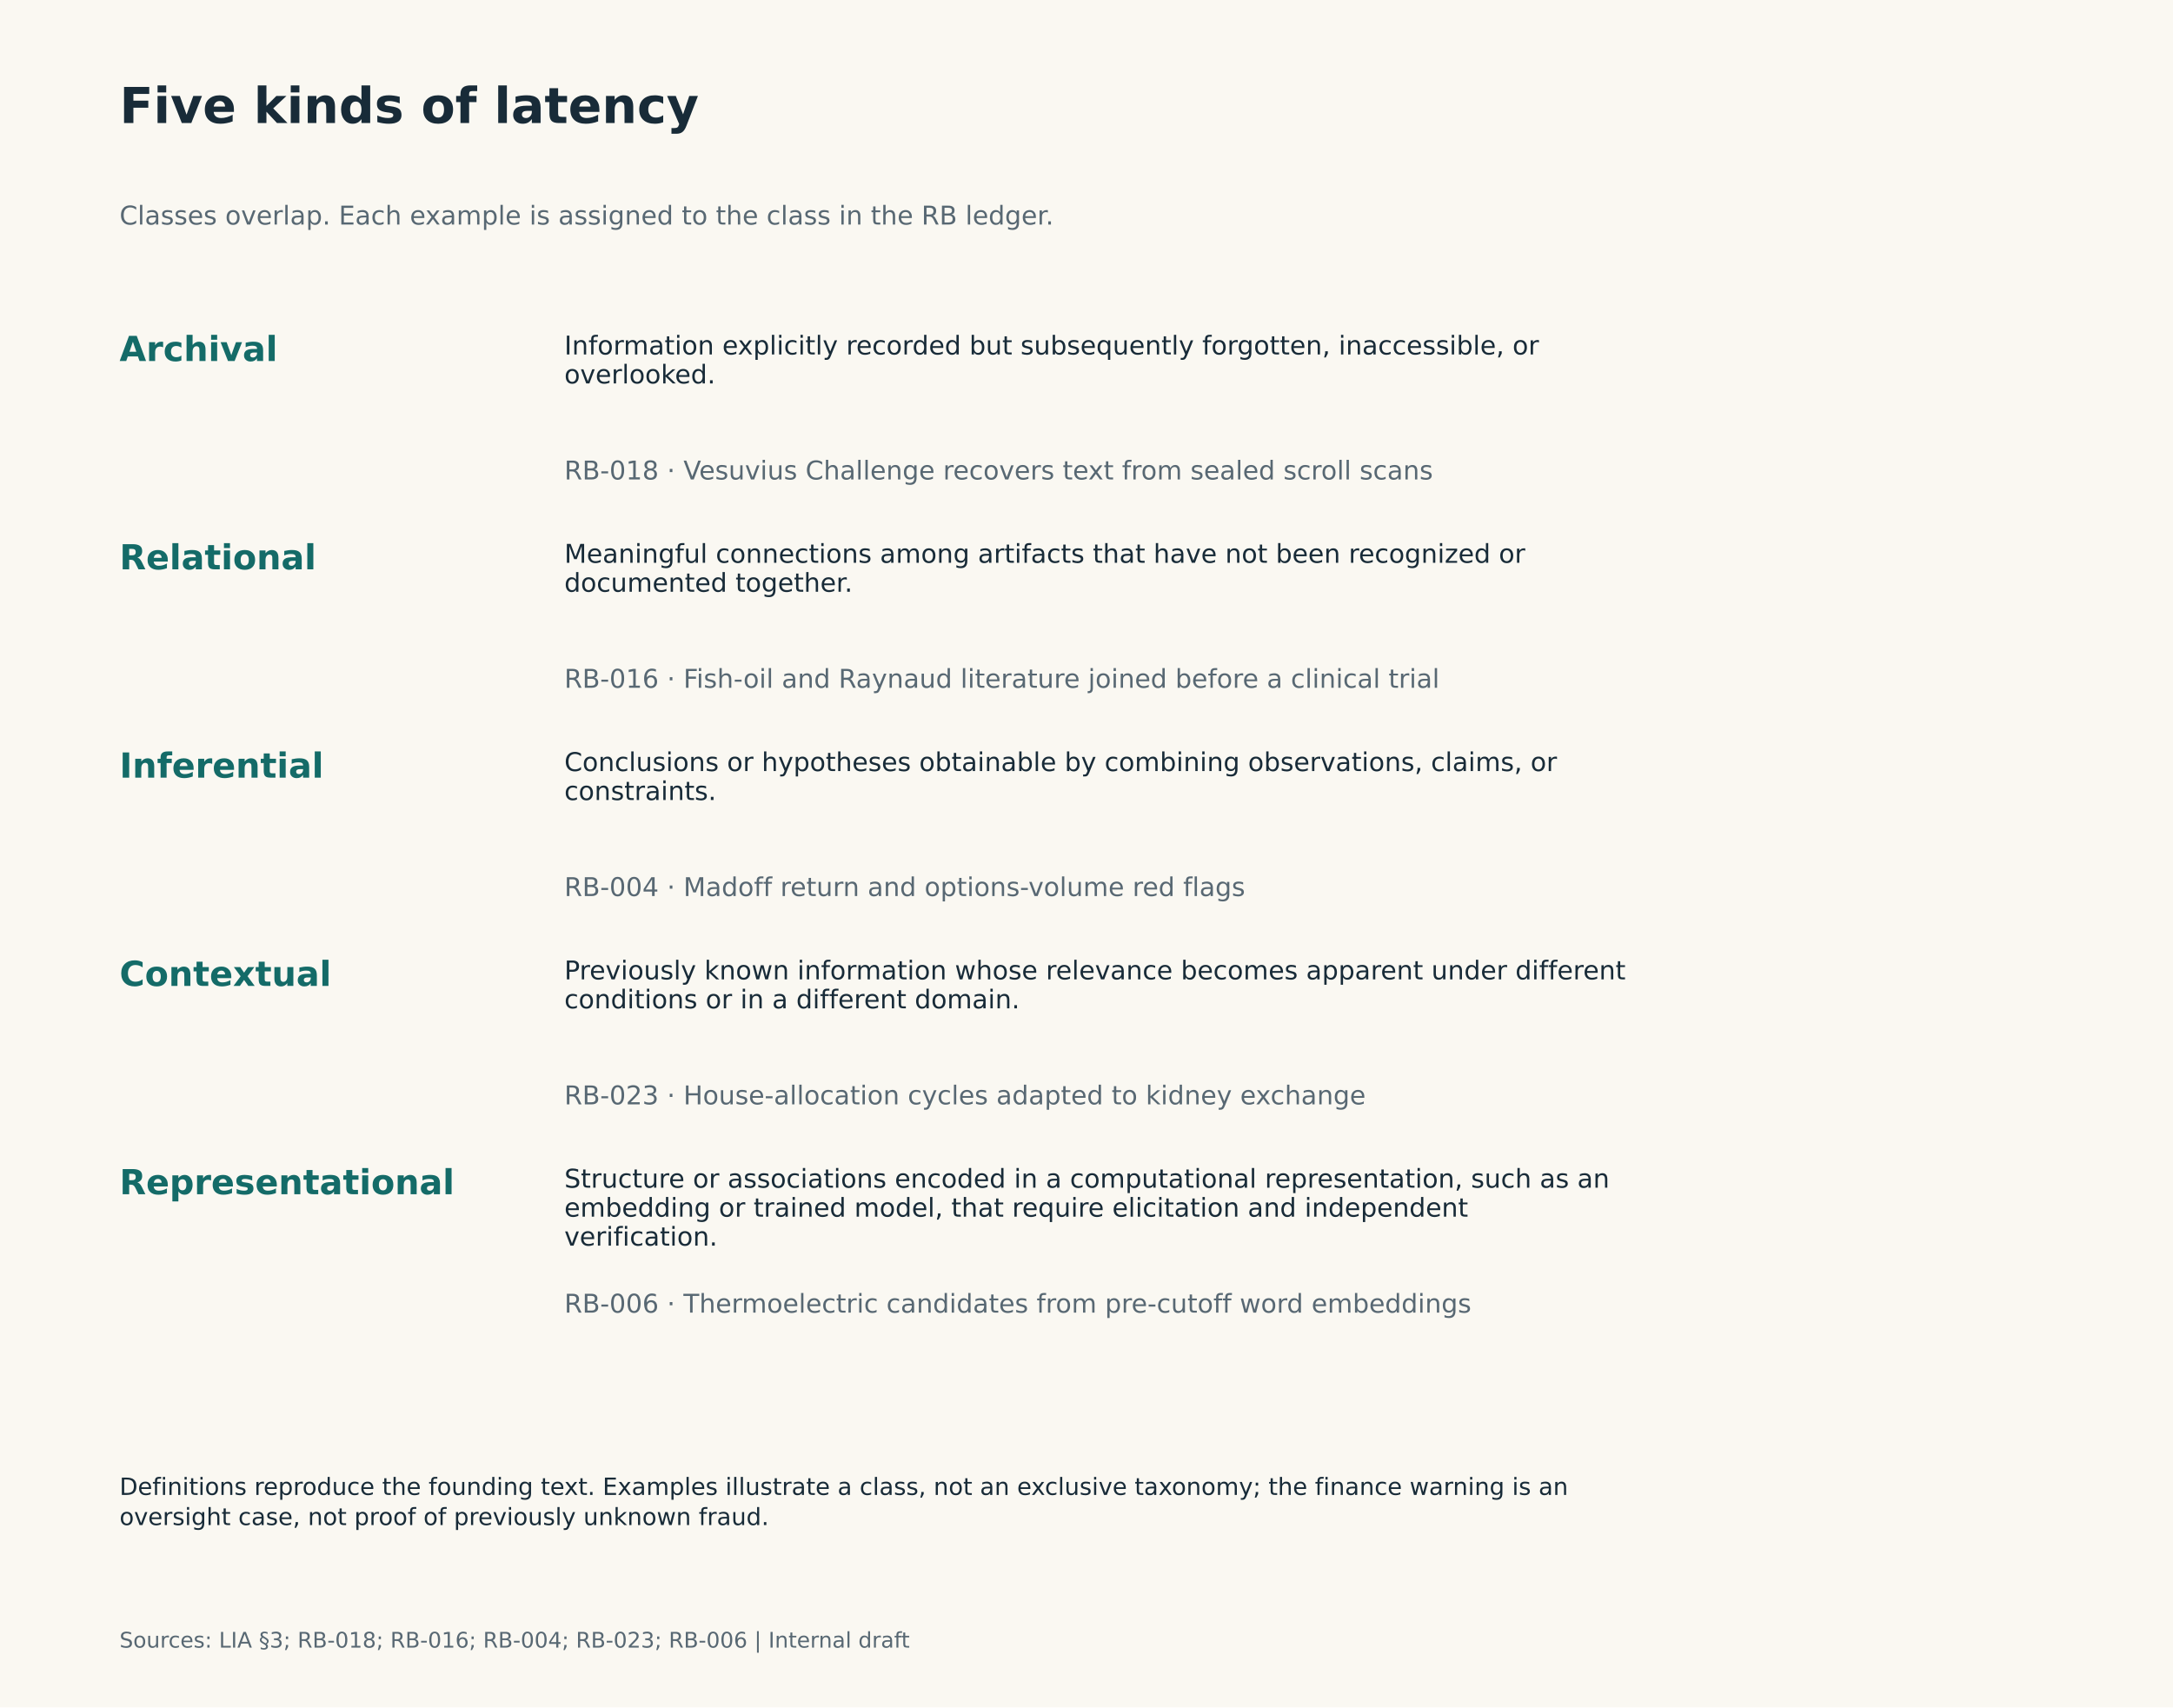
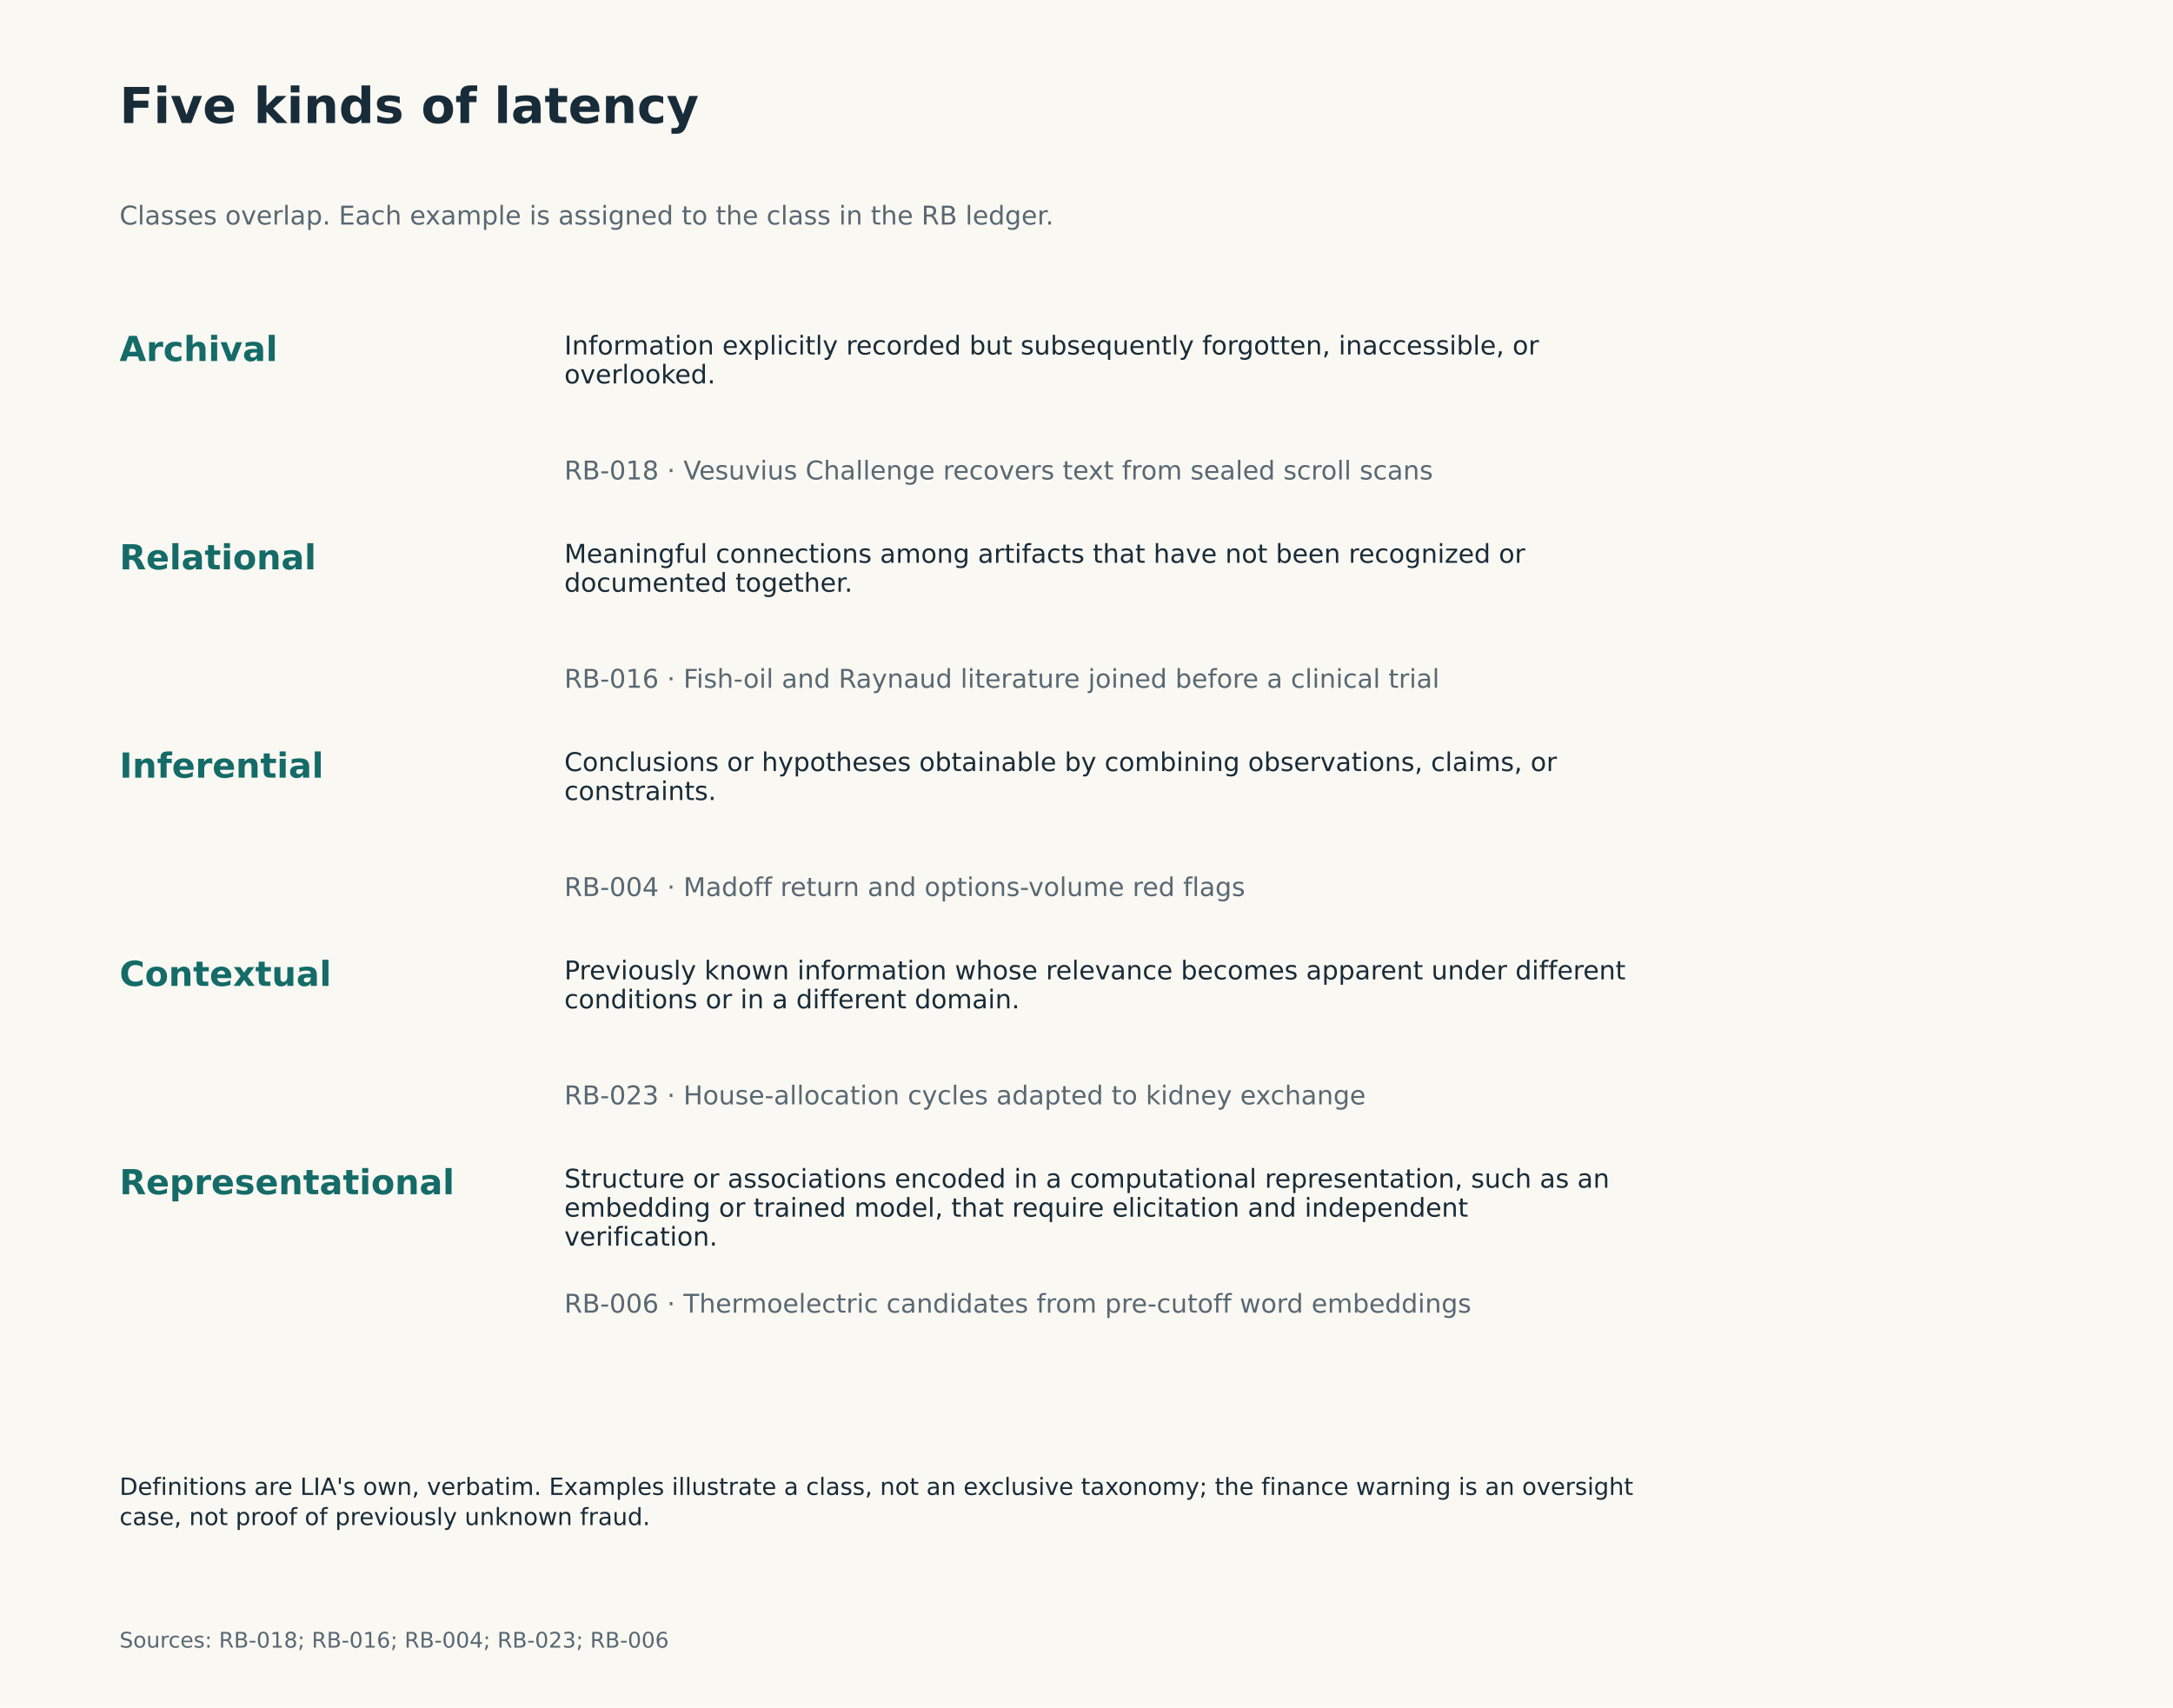
<svg xmlns="http://www.w3.org/2000/svg" width="1008pt" height="792pt" viewBox="0 0 1008 792" version="1.1">
  <defs>
    <style type="text/css">*{stroke-linejoin: round; stroke-linecap: butt}</style>
  </defs>
  <g id="figure_1">
    <g id="patch_1">
      <path d="M 0 792  L 1008 792  L 1008 0  L 0 0  z " style="fill: #faf8f2" />
    </g>
    <g id="axes_1">
      <g id="text_1">
        <text style="font-weight: 700; font-size: 16px; font-family: 'DejaVu Sans'; text-anchor: start; fill: #146b68" x="55.44" y="167.469" transform="rotate(-0 55.44 167.4687)">Archival</text>
      </g>
      <g id="text_2">
        <text style="font-size: 12px; font-family: 'DejaVu Sans'; fill: #182b38" transform="translate(261.7776 164.4293)">Information explicitly recorded but subsequently forgotten, inaccessible, or</text>
        <text style="font-size: 12px; font-family: 'DejaVu Sans'; fill: #182b38" transform="translate(261.7776 177.8667)">overlooked.</text>
      </g>
      <g id="text_3">
        <text style="font-size: 12px; font-family: 'DejaVu Sans'; text-anchor: start; fill: #586873" x="261.778" y="222.404" transform="rotate(-0 261.7776 222.4037)">RB-018 · Vesuvius Challenge recovers text from sealed scroll scans</text>
      </g>
      <g id="text_4">
        <text style="font-weight: 700; font-size: 16px; font-family: 'DejaVu Sans'; text-anchor: start; fill: #146b68" x="55.44" y="264.093" transform="rotate(-0 55.44 264.0927)">Relational</text>
      </g>
      <g id="text_5">
        <text style="font-size: 12px; font-family: 'DejaVu Sans'; fill: #182b38" transform="translate(261.7776 261.0533)">Meaningful connections among artifacts that have not been recognized or</text>
        <text style="font-size: 12px; font-family: 'DejaVu Sans'; fill: #182b38" transform="translate(261.7776 274.4907)">documented together.</text>
      </g>
      <g id="text_6">
        <text style="font-size: 12px; font-family: 'DejaVu Sans'; text-anchor: start; fill: #586873" x="261.778" y="319.028" transform="rotate(-0 261.7776 319.0277)">RB-016 · Fish-oil and Raynaud literature joined before a clinical trial</text>
      </g>
      <g id="text_7">
        <text style="font-weight: 700; font-size: 16px; font-family: 'DejaVu Sans'; text-anchor: start; fill: #146b68" x="55.44" y="360.717" transform="rotate(-0 55.44 360.7167)">Inferential</text>
      </g>
      <g id="text_8">
        <text style="font-size: 12px; font-family: 'DejaVu Sans'; fill: #182b38" transform="translate(261.7776 357.6773)">Conclusions or hypotheses obtainable by combining observations, claims, or</text>
        <text style="font-size: 12px; font-family: 'DejaVu Sans'; fill: #182b38" transform="translate(261.7776 371.1147)">constraints.</text>
      </g>
      <g id="text_9">
        <text style="font-size: 12px; font-family: 'DejaVu Sans'; text-anchor: start; fill: #586873" x="261.778" y="415.652" transform="rotate(-0 261.7776 415.6517)">RB-004 · Madoff return and options-volume red flags</text>
      </g>
      <g id="text_10">
        <text style="font-weight: 700; font-size: 16px; font-family: 'DejaVu Sans'; text-anchor: start; fill: #146b68" x="55.44" y="457.341" transform="rotate(-0 55.44 457.3407)">Contextual</text>
      </g>
      <g id="text_11">
        <text style="font-size: 12px; font-family: 'DejaVu Sans'; fill: #182b38" transform="translate(261.7776 454.3013)">Previously known information whose relevance becomes apparent under different</text>
        <text style="font-size: 12px; font-family: 'DejaVu Sans'; fill: #182b38" transform="translate(261.7776 467.7387)">conditions or in a different domain.</text>
      </g>
      <g id="text_12">
        <text style="font-size: 12px; font-family: 'DejaVu Sans'; text-anchor: start; fill: #586873" x="261.778" y="512.276" transform="rotate(-0 261.7776 512.2757)">RB-023 · House-allocation cycles adapted to kidney exchange</text>
      </g>
      <g id="text_13">
        <text style="font-weight: 700; font-size: 16px; font-family: 'DejaVu Sans'; text-anchor: start; fill: #146b68" x="55.44" y="553.965" transform="rotate(-0 55.44 553.9647)">Representational</text>
      </g>
      <g id="text_14">
        <text style="font-size: 12px; font-family: 'DejaVu Sans'; fill: #182b38" transform="translate(261.7776 550.9253)">Structure or associations encoded in a computational representation, such as an</text>
        <text style="font-size: 12px; font-family: 'DejaVu Sans'; fill: #182b38" transform="translate(261.7776 564.3627)">embedding or trained model, that require elicitation and independent</text>
        <text style="font-size: 12px; font-family: 'DejaVu Sans'; fill: #182b38" transform="translate(261.7776 577.8001)">verification.</text>
      </g>
      <g id="text_15">
        <text style="font-size: 12px; font-family: 'DejaVu Sans'; text-anchor: start; fill: #586873" x="261.778" y="608.9" transform="rotate(-0 261.7776 608.8997)">RB-006 · Thermoelectric candidates from pre-cutoff word embeddings</text>
      </g>
    </g>
    <g id="text_16">
      <text style="font-weight: 700; font-size: 23px; font-family: 'DejaVu Sans'; text-anchor: start; fill: #182b38" x="55.44" y="57.076" transform="rotate(-0 55.44 57.07641)">Five kinds of latency</text>
    </g>
    <g id="text_17">
      <text style="font-size: 12px; font-family: 'DejaVu Sans'; text-anchor: start; fill: #586873" x="55.44" y="104.158" transform="rotate(-0 55.44 104.1581)">Classes overlap. Each example is assigned to the class in the RB ledger.</text>
    </g>
    <g id="text_18">
-       <text style="font-size: 11px; font-family: 'DejaVu Sans'; fill: #182b38" transform="translate(55.44 693.4383)">Definitions reproduce the founding text. Examples illustrate a class, not an exclusive taxonomy; the finance warning is an</text>
-       <text style="font-size: 11px; font-family: 'DejaVu Sans'; fill: #182b38" transform="translate(55.44 707.4275)">oversight case, not proof of previously unknown fraud.</text>
+       <text style="font-size: 11px; font-family: 'DejaVu Sans'; fill: #182b38" transform="translate(55.44 693.4383)">Definitions are LIA's own, verbatim. Examples illustrate a class, not an exclusive taxonomy; the finance warning is an oversight</text>
+       <text style="font-size: 11px; font-family: 'DejaVu Sans'; fill: #182b38" transform="translate(55.44 707.4275)">case, not proof of previously unknown fraud.</text>
    </g>
    <g id="text_19">
-       <text style="font-size: 10px; font-family: 'DejaVu Sans'; text-anchor: start; fill: #586873" x="55.44" y="764.28" transform="rotate(-0 55.44 764.28)">Sources: LIA §3; RB-018; RB-016; RB-004; RB-023; RB-006  |  Internal draft</text>
+       <text style="font-size: 10px; font-family: 'DejaVu Sans'; text-anchor: start; fill: #586873" x="55.44" y="764.28" transform="rotate(-0 55.44 764.28)">Sources: RB-018; RB-016; RB-004; RB-023; RB-006</text>
    </g>
  </g>
</svg>
